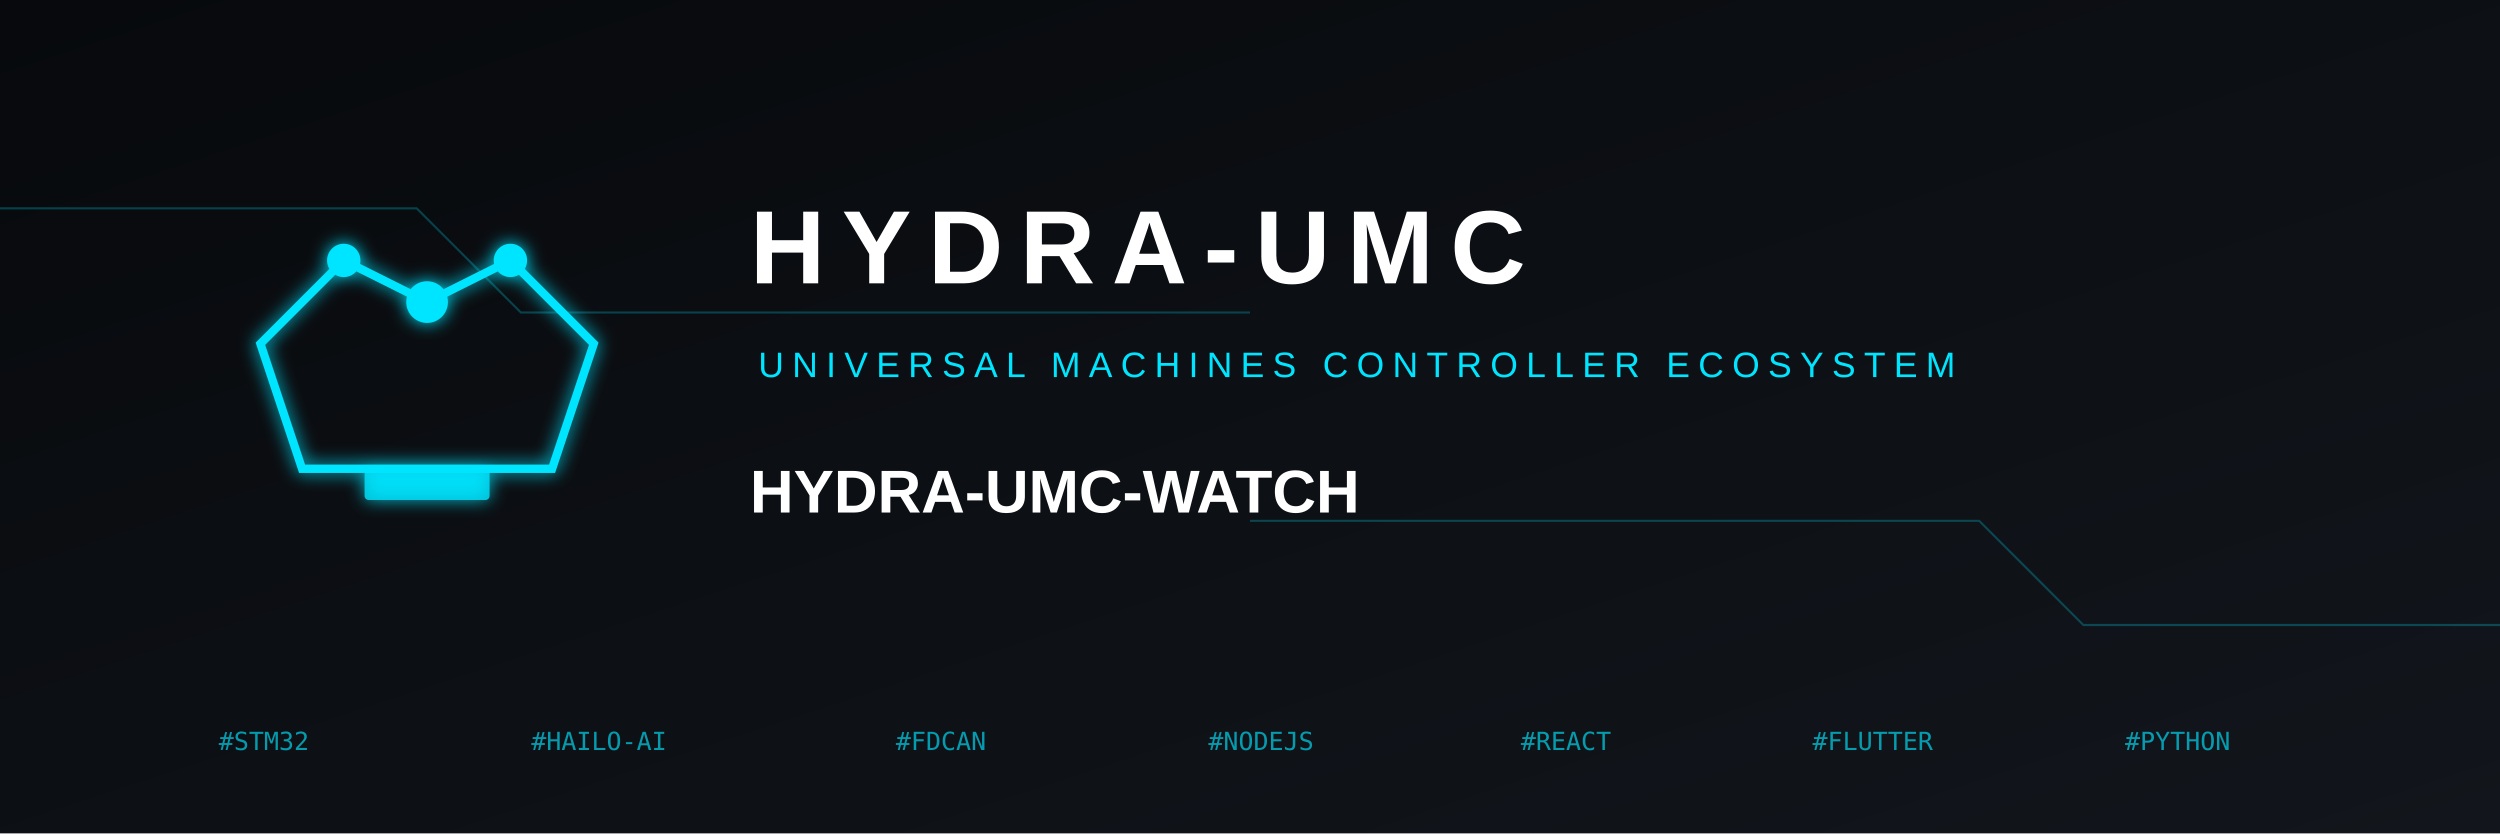
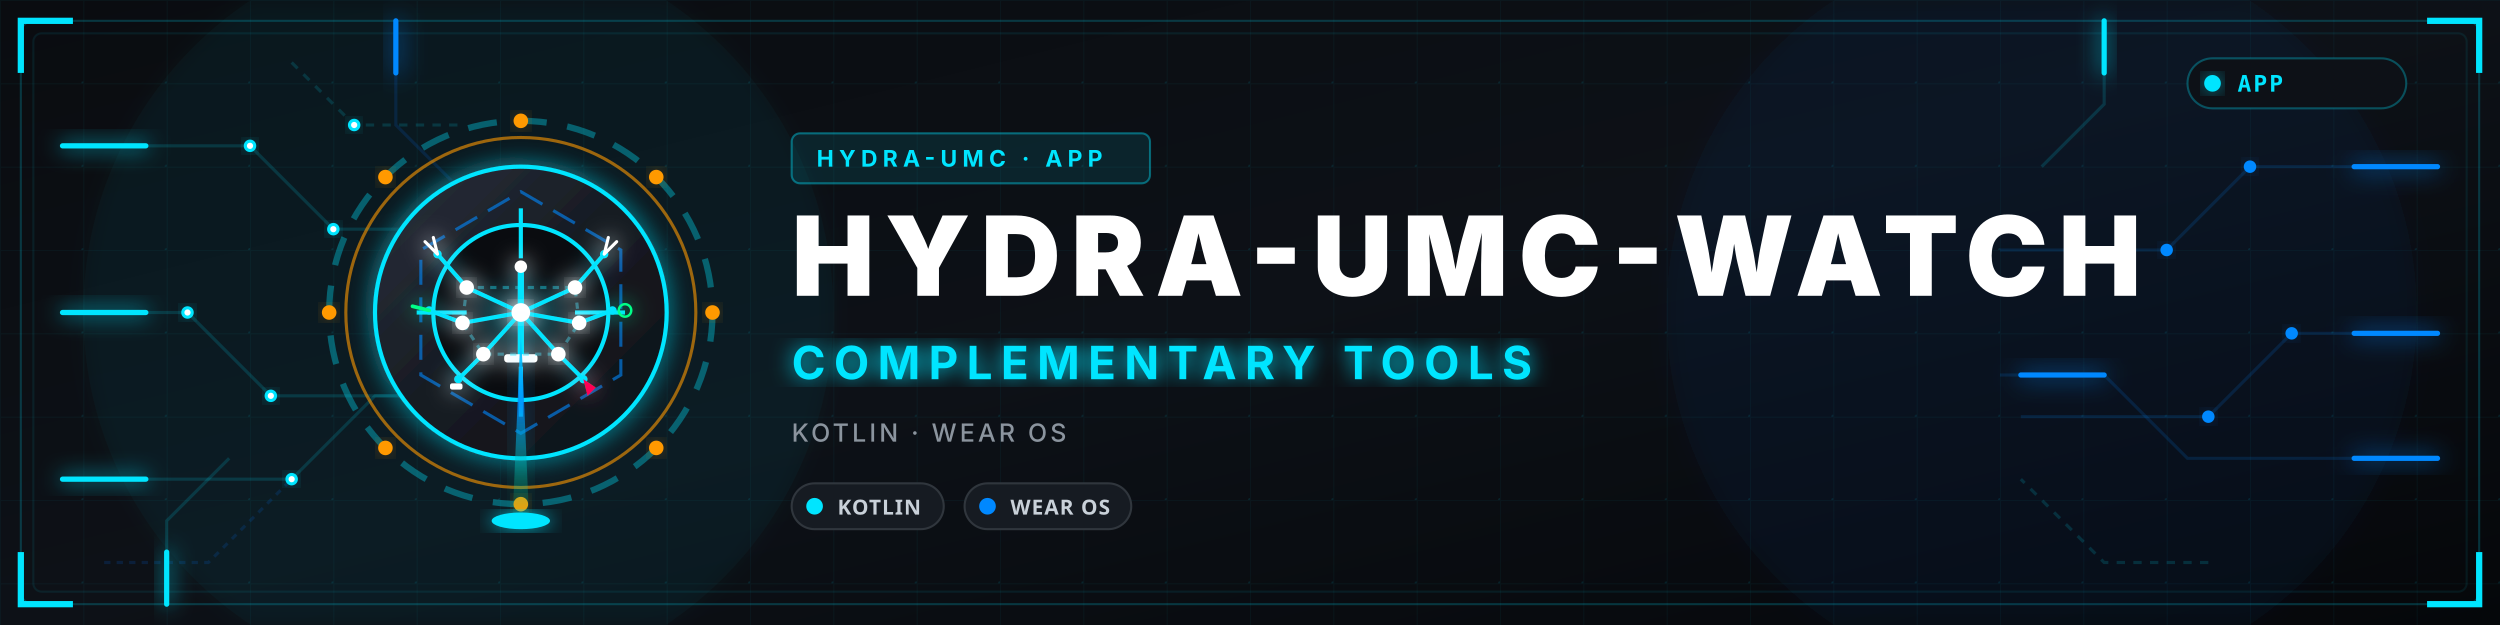
- <svg xmlns="http://www.w3.org/2000/svg" viewBox="0 0 1200 400" role="img" aria-labelledby="title desc">
+ <svg xmlns="http://www.w3.org/2000/svg" viewBox="0 0 1200 300" width="100%" height="100%">
  <defs>
-     <linearGradient id="bg" x1="0%" y1="0%" x2="100%" y2="100%">
-       <stop stop-color="#07090C" />
-       <stop offset="1" stop-color="#12161C" />
-     </linearGradient>
-     <filter id="g">
-       <feGaussianBlur stdDeviation="4" result="b" />
+     <linearGradient id="bgGlow" x1="0%" y1="0%" x2="100%" y2="100%">
+       <stop offset="0%" stop-color="#0A0C10" />
+       <stop offset="50%" stop-color="#0D1117" />
+       <stop offset="100%" stop-color="#05070A" />
+     </linearGradient>
+     <linearGradient id="cyanGlow" x1="0%" y1="0%" x2="100%" y2="0%">
+       <stop offset="0%" stop-color="#00E5FF" stop-opacity="0.8" />
+       <stop offset="100%" stop-color="#0088FF" stop-opacity="0.9" />
+     </linearGradient>
+     <linearGradient id="hydraCyanGlow" x1="0%" y1="0%" x2="100%" y2="100%">
+       <stop offset="0%" stop-color="#00F0FF" />
+       <stop offset="100%" stop-color="#0077FF" />
+     </linearGradient>
+     <linearGradient id="laserBeam" x1="0%" y1="0%" x2="0%" y2="100%">
+       <stop offset="0%" stop-color="#00E5FF" stop-opacity="1" />
+       <stop offset="40%" stop-color="#0088FF" stop-opacity="0.8" />
+       <stop offset="100%" stop-color="#00FF88" stop-opacity="0" />
+     </linearGradient>
+     <linearGradient id="metalGradient" x1="0%" y1="0%" x2="100%" y2="100%">
+       <stop offset="0%" stop-color="#2A303C" />
+       <stop offset="50%" stop-color="#161B22" />
+       <stop offset="100%" stop-color="#0D1117" />
+     </linearGradient>
+     <filter id="glowCyan" x="-20%" y="-20%" width="140%" height="140%">
+       <feGaussianBlur stdDeviation="5" result="blur" />
      <feMerge>
-         <feMergeNode in="b" />
+         <feMergeNode in="blur" />
        <feMergeNode in="SourceGraphic" />
      </feMerge>
    </filter>
+     <filter id="glowBlue" x="-20%" y="-20%" width="140%" height="140%">
+       <feGaussianBlur stdDeviation="6" result="blur" />
+       <feMerge>
+         <feMergeNode in="blur" />
+         <feMergeNode in="SourceGraphic" />
+       </feMerge>
+     </filter>
+     <filter id="glowBeam" x="-30%" y="-30%" width="160%" height="160%">
+       <feGaussianBlur stdDeviation="8" result="blur" />
+       <feMerge>
+         <feMergeNode in="blur" />
+         <feMergeNode in="SourceGraphic" />
+       </feMerge>
+     </filter>
+     <pattern id="cyberGrid" width="40" height="40" patternUnits="userSpaceOnUse">
+       <path d="M 40 0 L 0 0 0 40" fill="none" stroke="#00E5FF" stroke-opacity="0.04" stroke-width="1" />
+       <circle cx="40" cy="40" r="1" fill="#00E5FF" fill-opacity="0.1" />
+     </pattern>
+     <g id="pcbNode">
+       <circle cx="0" cy="0" r="3" fill="#00E5FF" filter="url(#glowCyan)" />
+       <circle cx="0" cy="0" r="1.5" fill="#FFFFFF" />
+     </g>
  </defs>
-   <rect width="1200" height="400" fill="url(#bg)" />
-   <g fill="none" stroke="#00E5FF" stroke-width="1" opacity=".25">
-     <path d="M0 100H200L250 150H600" />
-     <path d="M1200 300H1000L950 250H600" />
-   </g>
-   <g transform="translate(205 185)" filter="url(#g)">
-     <path d="M-60,40 -80,-20 -40,-60 0,-40 40,-60 80,-20 60,40Z" fill="none" stroke="#00E5FF" stroke-width="4" />
-     <circle cy="-40" r="10" fill="#00E5FF" />
-     <circle cx="-40" cy="-60" r="8" fill="#00E5FF" />
-     <circle cx="40" cy="-60" r="8" fill="#00E5FF" />
-     <rect x="-30" y="40" width="60" height="15" rx="2" fill="#00E5FF" opacity=".8" />
-   </g>
-   <text x="360" y="136" font-family="Arial,sans-serif" font-size="50" font-weight="bold" fill="#FFF" letter-spacing="8">HYDRA-UMC</text>
-   <text x="364" y="181" font-family="Arial,sans-serif" font-size="17" fill="#00E5FF" letter-spacing="4">UNIVERSAL MACHINES CONTROLLER ECOSYSTEM</text>
-   <text x="360" y="246" font-family="Arial,sans-serif" font-size="29" font-weight="bold" fill="#FFF">HYDRA-UMC-WATCH</text>
-   <g font-family="monospace" font-size="12" fill="#00E5FF" opacity=".65">
-     <text x="105" y="360">#STM32</text>
-     <text x="255" y="360">#HAILO-AI</text>
-     <text x="430" y="360">#FDCAN</text>
-     <text x="580" y="360">#NODEJS</text>
-     <text x="730" y="360">#REACT</text>
-     <text x="870" y="360">#FLUTTER</text>
-     <text x="1020" y="360">#PYTHON</text>
+   <rect width="1200" height="300" fill="url(#bgGlow)" />
+   <rect width="1200" height="300" fill="url(#cyberGrid)" />
+   <circle cx="220" cy="150" r="180" fill="#00E5FF" fill-opacity="0.03" filter="url(#glowCyan)">
+     <animate attributeName="fill-opacity" values="0.02;0.05;0.02" dur="6s" repeatCount="indefinite" />
+   </circle>
+   <circle cx="980" cy="150" r="180" fill="#0077FF" fill-opacity="0.03" filter="url(#glowBlue)">
+     <animate attributeName="fill-opacity" values="0.02;0.05;0.02" dur="6s" repeatCount="indefinite" />
+   </circle>
+   <rect x="10" y="10" width="1180" height="280" fill="none" stroke="#00E5FF" stroke-opacity="0.2" stroke-width="1" rx="6" />
+   <rect x="16" y="16" width="1168" height="268" fill="none" stroke="#00E5FF" stroke-opacity="0.08" stroke-width="1" rx="4" />
+   <path d="M 10 35 L 10 10 L 35 10" fill="none" stroke="#00E5FF" stroke-width="3">
+     <animate attributeName="stroke-opacity" values="0.6;1;0.6" dur="3s" repeatCount="indefinite" />
+   </path>
+   <path d="M 1190 35 L 1190 10 L 1165 10" fill="none" stroke="#00E5FF" stroke-width="3">
+     <animate attributeName="stroke-opacity" values="0.6;1;0.6" dur="3s" repeatCount="indefinite" />
+   </path>
+   <path d="M 10 265 L 10 290 L 35 290" fill="none" stroke="#00E5FF" stroke-width="3">
+     <animate attributeName="stroke-opacity" values="0.6;1;0.6" dur="3s" repeatCount="indefinite" />
+   </path>
+   <path d="M 1190 265 L 1190 290 L 1165 290" fill="none" stroke="#00E5FF" stroke-width="3">
+     <animate attributeName="stroke-opacity" values="0.6;1;0.6" dur="3s" repeatCount="indefinite" />
+   </path>
+   <g stroke="#00E5FF" stroke-opacity="0.15" stroke-width="1.5" fill="none">
+     <path d="M 30 70 L 120 70 L 160 110 L 240 110" />
+     <path d="M 30 150 L 90 150 L 130 190 L 220 190" />
+     <path d="M 30 230 L 140 230 L 180 190 L 210 190" />
+     <path d="M 80 290 L 80 250 L 110 220" />
+     <path d="M 190 10 L 190 60 L 220 90" stroke="#0077FF" stroke-opacity="0.15" />
+     <path d="M 140 30 L 170 60 L 220 60" stroke-dasharray="4,4" />
+     <path d="M 50 270 L 100 270 L 140 230" stroke="#0077FF" stroke-opacity="0.15" stroke-dasharray="3,3" />
+   </g>
+   <g fill="none" stroke-linecap="round" stroke-linejoin="round">
+     <path d="M 30 70 L 120 70 L 160 110 L 240 110" stroke="#00E5FF" stroke-width="2.5" stroke-dasharray="40, 240" filter="url(#glowCyan)">
+       <animate attributeName="stroke-dashoffset" values="280;0" dur="3s" repeatCount="indefinite" />
+     </path>
+     <path d="M 30 150 L 90 150 L 130 190 L 220 190" stroke="#00E5FF" stroke-width="2.5" stroke-dasharray="40, 220" filter="url(#glowCyan)">
+       <animate attributeName="stroke-dashoffset" values="260;0" dur="3.5s" repeatCount="indefinite" />
+     </path>
+     <path d="M 30 230 L 140 230 L 180 190 L 210 190" stroke="#00E5FF" stroke-width="2.5" stroke-dasharray="40, 230" filter="url(#glowCyan)">
+       <animate attributeName="stroke-dashoffset" values="270;0" dur="3.2s" repeatCount="indefinite" />
+     </path>
+     <path d="M 80 290 L 80 250 L 110 220" stroke="#00E5FF" stroke-width="2.5" stroke-dasharray="25, 100" filter="url(#glowCyan)">
+       <animate attributeName="stroke-dashoffset" values="125;0" dur="2.5s" repeatCount="indefinite" />
+     </path>
+     <path d="M 190 10 L 190 60 L 220 90" stroke="#0088FF" stroke-width="2.5" stroke-dasharray="25, 90" filter="url(#glowBlue)">
+       <animate attributeName="stroke-dashoffset" values="115;0" dur="2.8s" repeatCount="indefinite" />
+     </path>
+   </g>
+   <use href="#pcbNode" x="120" y="70" />
+   <use href="#pcbNode" x="160" y="110" />
+   <use href="#pcbNode" x="90" y="150" />
+   <use href="#pcbNode" x="130" y="190" />
+   <use href="#pcbNode" x="140" y="230" />
+   <use href="#pcbNode" x="170" y="60" />
+   <g stroke="#0088FF" stroke-opacity="0.15" stroke-width="1.5" fill="none">
+     <path d="M 1170 80 L 1080 80 L 1040 120 L 960 120" />
+     <path d="M 1170 160 L 1100 160 L 1060 200 L 970 200" />
+     <path d="M 1170 220 L 1050 220 L 1010 180 M 1010 180 L 960 180" />
+     <path d="M 1010 10 L 1010 50 L 980 80" stroke="#00E5FF" stroke-opacity="0.15" />
+     <path d="M 1060 270 L 1010 270 L 970 230" stroke="#00E5FF" stroke-opacity="0.15" stroke-dasharray="4,4" />
+   </g>
+   <g fill="none" stroke-linecap="round" stroke-linejoin="round">
+     <path d="M 1170 80 L 1080 80 L 1040 120 L 960 120" stroke="#0088FF" stroke-width="2.5" stroke-dasharray="40, 230" filter="url(#glowBlue)">
+       <animate attributeName="stroke-dashoffset" values="0;270" dur="3.5s" repeatCount="indefinite" />
+     </path>
+     <path d="M 1170 160 L 1100 160 L 1060 200 L 970 200" stroke="#0088FF" stroke-width="2.5" stroke-dasharray="40, 240" filter="url(#glowBlue)">
+       <animate attributeName="stroke-dashoffset" values="0;280" dur="3.8s" repeatCount="indefinite" />
+     </path>
+     <path d="M 1170 220 L 1050 220 L 1010 180 M 1010 180 L 960 180" stroke="#0088FF" stroke-width="2.5" stroke-dasharray="40, 250" filter="url(#glowBlue)">
+       <animate attributeName="stroke-dashoffset" values="0;290" dur="4s" repeatCount="indefinite" />
+     </path>
+     <path d="M 1010 10 L 1010 50 L 980 80" stroke="#00E5FF" stroke-width="2.5" stroke-dasharray="25, 95" filter="url(#glowCyan)">
+       <animate attributeName="stroke-dashoffset" values="0;120" dur="2.6s" repeatCount="indefinite" />
+     </path>
+   </g>
+   <circle cx="1080" cy="80" r="3" fill="#0088FF" filter="url(#glowBlue)" />
+   <circle cx="1040" cy="120" r="3" fill="#0088FF" filter="url(#glowBlue)" />
+   <circle cx="1100" cy="160" r="3" fill="#0088FF" filter="url(#glowBlue)" />
+   <circle cx="1060" cy="200" r="3" fill="#0088FF" filter="url(#glowBlue)" />
+   <g transform="translate(250, 150)">
+     <g>
+       <circle cx="0" cy="0" r="92" fill="none" stroke="#00E5FF" stroke-opacity="0.35" stroke-width="3" stroke-dasharray="14,10" />
+       <circle cx="0" cy="0" r="84" fill="none" stroke="#FF9900" stroke-opacity="0.6" stroke-width="1.5" />
+       <circle cx="92" cy="0" r="3.5" fill="#FF9900" filter="url(#glowBlue)" />
+       <circle cx="65" cy="65" r="3.5" fill="#FF9900" filter="url(#glowBlue)" />
+       <circle cx="0" cy="92" r="3.5" fill="#FF9900" filter="url(#glowBlue)" />
+       <circle cx="-65" cy="65" r="3.5" fill="#FF9900" filter="url(#glowBlue)" />
+       <circle cx="-92" cy="0" r="3.5" fill="#FF9900" filter="url(#glowBlue)" />
+       <circle cx="-65" cy="-65" r="3.5" fill="#FF9900" filter="url(#glowBlue)" />
+       <circle cx="0" cy="-92" r="3.5" fill="#FF9900" filter="url(#glowBlue)" />
+       <circle cx="65" cy="-65" r="3.5" fill="#FF9900" filter="url(#glowBlue)" />
+       <animateTransform attributeName="transform" type="rotate" from="0 0 0" to="360 0 0" dur="25s" repeatCount="indefinite" />
+     </g>
+     <circle cx="0" cy="0" r="70" fill="url(#metalGradient)" stroke="#00E5FF" stroke-width="2" filter="url(#glowCyan)" />
+     <g>
+       <polygon points="0,-58 48,-30 48,30 0,58 -48,30 -48,-30" fill="none" stroke="#0088FF" stroke-width="1.5" stroke-dasharray="12,6" opacity="0.6" />
+       <animateTransform attributeName="transform" type="rotate" from="360 0 0" to="0 0 0" dur="18s" repeatCount="indefinite" />
+     </g>
+     <circle cx="0" cy="0" r="42" fill="#0A0C10" stroke="#00E5FF" stroke-width="2" />
+     <line x1="-50" y1="0" x2="-26" y2="0" stroke="#00E5FF" stroke-width="2" />
+     <line x1="26" y1="0" x2="50" y2="0" stroke="#00E5FF" stroke-width="2" />
+     <line x1="0" y1="-50" x2="0" y2="-26" stroke="#00E5FF" stroke-width="2" />
+     <line x1="0" y1="26" x2="0" y2="50" stroke="#00E5FF" stroke-width="2" />
+     <g id="hydra8ArmSystem" filter="url(#glowCyan)">
+       <line x1="0" y1="0" x2="0" y2="22" stroke="#00E5FF" stroke-width="3" stroke-linecap="round" />
+       <rect x="-8" y="20" width="16" height="4" rx="1.5" fill="#FFFFFF" />
+       <line x1="0" y1="0" x2="0" y2="-22" stroke="#00E5FF" stroke-width="3" stroke-linecap="round" />
+       <circle cx="0" cy="-22" r="3" fill="#FFFFFF" />
+       <path d="M -26 -12 L -28 5 L -18 20 L 18 20 L 28 5 L 26 -12 Z" fill="none" stroke="#00E5FF" stroke-width="1.5" stroke-dasharray="3,3" opacity="0.4" />
+       <path d="M 0 0 L -26 -12 M 0 0 L -28 5 M 0 0 L -18 20 M 0 0 L 18 20 M 0 0 L 28 5 M 0 0 L 26 -12" stroke="#00E5FF" stroke-width="2" stroke-linecap="round" />
+       <g transform="translate(-26, -12)">
+         <g>
+           <animateTransform attributeName="transform" type="rotate" values="-25;15;-25" dur="3.4s" repeatCount="indefinite" />
+           <line x1="0" y1="0" x2="-14" y2="-16" stroke="#00E5FF" stroke-width="2" stroke-linecap="round" />
+           <circle cx="-14" cy="-16" r="2" fill="#00E5FF" />
+           <g transform="translate(-14, -16)">
+             <animateTransform attributeName="transform" type="rotate" values="30;-20;30" dur="3.4s" repeatCount="indefinite" />
+             <path d="M 0 0 L -6 -6 M 0 0 L -2 -8" stroke="#FFFFFF" stroke-width="1.5" stroke-linecap="round" />
+           </g>
+         </g>
+       </g>
+       <g transform="translate(-28, 5)">
+         <g>
+           <animateTransform attributeName="transform" type="rotate" values="-18;22;-18" dur="4.0s" repeatCount="indefinite" />
+           <line x1="0" y1="0" x2="-16" y2="-6" stroke="#00E5FF" stroke-width="2" stroke-linecap="round" />
+           <circle cx="-16" cy="-6" r="2" fill="#00E5FF" />
+           <g transform="translate(-16, -6)">
+             <animateTransform attributeName="transform" type="rotate" values="-25;25;-25" dur="4.0s" repeatCount="indefinite" />
+             <line x1="0" y1="0" x2="-8" y2="-2" stroke="#00FF88" stroke-width="1.8" stroke-linecap="round" />
+           </g>
+         </g>
+       </g>
+       <g transform="translate(-18, 20)">
+         <g>
+           <animateTransform attributeName="transform" type="rotate" values="-15;20;-15" dur="4.5s" repeatCount="indefinite" />
+           <line x1="0" y1="0" x2="-12" y2="12" stroke="#00E5FF" stroke-width="2" stroke-linecap="round" />
+           <circle cx="-12" cy="12" r="2" fill="#00E5FF" />
+           <g transform="translate(-12, 12)">
+             <animateTransform attributeName="transform" type="rotate" values="20;-15;20" dur="4.5s" repeatCount="indefinite" />
+             <rect x="-4" y="2" width="6" height="3" rx="1" fill="#FFFFFF" />
+           </g>
+         </g>
+       </g>
+       <g transform="translate(18, 20)">
+         <g>
+           <animateTransform attributeName="transform" type="rotate" values="15;-20;15" dur="4.2s" repeatCount="indefinite" />
+           <line x1="0" y1="0" x2="12" y2="12" stroke="#00E5FF" stroke-width="2" stroke-linecap="round" />
+           <circle cx="12" cy="12" r="2" fill="#00E5FF" />
+           <g transform="translate(12, 12)">
+             <animateTransform attributeName="transform" type="rotate" values="-20;15;-20" dur="4.2s" repeatCount="indefinite" />
+             <polygon points="0,0 6,4 2,8" fill="#FF0055" />
+           </g>
+         </g>
+       </g>
+       <g transform="translate(28, 5)">
+         <g>
+           <animateTransform attributeName="transform" type="rotate" values="22;-18;22" dur="3.8s" repeatCount="indefinite" />
+           <line x1="0" y1="0" x2="16" y2="-6" stroke="#00E5FF" stroke-width="2" stroke-linecap="round" />
+           <circle cx="16" cy="-6" r="2" fill="#00E5FF" />
+           <g transform="translate(16, -6)">
+             <animateTransform attributeName="transform" type="rotate" values="20;-20;20" dur="3.8s" repeatCount="indefinite" />
+             <circle cx="6" cy="0" r="3" fill="none" stroke="#00FF88" stroke-width="1.2" />
+           </g>
+         </g>
+       </g>
+       <g transform="translate(26, -12)">
+         <g>
+           <animateTransform attributeName="transform" type="rotate" values="25;-15;25" dur="3.2s" repeatCount="indefinite" />
+           <line x1="0" y1="0" x2="14" y2="-16" stroke="#00E5FF" stroke-width="2" stroke-linecap="round" />
+           <circle cx="14" cy="-16" r="2" fill="#00E5FF" />
+           <g transform="translate(14, -16)">
+             <animateTransform attributeName="transform" type="rotate" values="-30;20;-30" dur="3.2s" repeatCount="indefinite" />
+             <path d="M 0 0 L 6 -6 M 0 0 L 2 -8" stroke="#FFFFFF" stroke-width="1.5" stroke-linecap="round" />
+           </g>
+         </g>
+       </g>
+       <circle cx="0" cy="0" r="4.5" fill="#FFFFFF" filter="url(#glowCyan)" />
+       <circle cx="-26" cy="-12" r="3.5" fill="#FFFFFF" filter="url(#glowCyan)" />
+       <circle cx="-28" cy="5" r="3.5" fill="#FFFFFF" filter="url(#glowCyan)" />
+       <circle cx="-18" cy="20" r="3.5" fill="#FFFFFF" filter="url(#glowCyan)" />
+       <circle cx="18" cy="20" r="3.5" fill="#FFFFFF" filter="url(#glowCyan)" />
+       <circle cx="28" cy="5" r="3.5" fill="#FFFFFF" filter="url(#glowCyan)" />
+       <circle cx="26" cy="-12" r="3.5" fill="#FFFFFF" filter="url(#glowCyan)" />
+     </g>
+   </g>
+   <path d="M 250 157 L 246 250 L 254 250 Z" fill="url(#laserBeam)" filter="url(#glowBeam)">
+     <animate attributeName="opacity" values="0.3;1;0.3" dur="1.2s" repeatCount="indefinite" />
+   </path>
+   <ellipse cx="250" cy="250" rx="14" ry="4" fill="#00E5FF" filter="url(#glowCyan)">
+     <animate attributeName="rx" values="10;18;10" dur="1.2s" repeatCount="indefinite" />
+     <animate attributeName="opacity" values="0.4;1;0.4" dur="1.2s" repeatCount="indefinite" />
+   </ellipse>
+   <g transform="translate(380, 0)">
+     <g transform="translate(0, 82)">
+       <rect x="0" y="-18" width="172" height="24" rx="4" fill="#00E5FF" fill-opacity="0.1" stroke="#00E5FF" stroke-opacity="0.4" stroke-width="1">
+         <animate attributeName="stroke-opacity" values="0.3;0.8;0.3" dur="4s" repeatCount="indefinite" />
+       </rect>
+       <text x="12" y="-2" font-family="'Inter', 'Segoe UI', 'Roboto', sans-serif" font-weight="700" font-size="11" fill="#00E5FF" letter-spacing="2.5">HYDRA-UMC · APP</text>
+     </g>
+     <text x="0" y="142" font-family="'Inter', 'Segoe UI', 'Roboto', sans-serif" font-weight="900" font-size="53" fill="#FFFFFF" letter-spacing="5">HYDRA-UMC-WATCH</text>
+     <text x="0" y="182" font-family="'Inter', 'Segoe UI', 'Roboto', sans-serif" font-weight="700" font-size="22" fill="#00E5FF" letter-spacing="4" filter="url(#glowCyan)">COMPLEMENTARY TOOLS</text>
+     <text x="0" y="212" font-family="'Inter', 'Segoe UI', 'Roboto', sans-serif" font-weight="500" font-size="12" fill="#8B949E" letter-spacing="1.5">KOTLIN · WEAR OS</text>
+     <g transform="translate(0, 232)">
+       <rect x="0" y="0" width="73" height="22" rx="11" fill="#161B22" stroke="#30363D" stroke-width="1" />
+       <circle cx="11" cy="11" r="4" fill="#00E5FF">
+         <animate attributeName="opacity" values="0.5;1;0.5" dur="2.0s" repeatCount="indefinite" />
+       </circle>
+       <text x="22" y="15" font-family="sans-serif" font-weight="600" font-size="10" fill="#C9D1D9" letter-spacing="0.5">KOTLIN</text>
+       <rect x="83" y="0" width="80" height="22" rx="11" fill="#161B22" stroke="#30363D" stroke-width="1" />
+       <circle cx="94" cy="11" r="4" fill="#0088FF">
+         <animate attributeName="opacity" values="0.5;1;0.5" dur="2.2s" repeatCount="indefinite" />
+       </circle>
+       <text x="105" y="15" font-family="sans-serif" font-weight="600" font-size="10" fill="#C9D1D9" letter-spacing="0.5">WEAR OS</text>
+     </g>
+   </g>
+   <g transform="translate(1060, 42)">
+     <rect x="-10" y="-14" width="105" height="24" rx="12" fill="#0D1117" stroke="#00E5FF" stroke-opacity="0.3" stroke-width="1" />
+     <circle cx="2" cy="-2" r="4" fill="#00E5FF" filter="url(#glowCyan)">
+       <animate attributeName="opacity" values="0.3;1;0.3" dur="1.5s" repeatCount="indefinite" />
+     </circle>
+     <text x="14" y="2" font-family="monospace" font-weight="700" font-size="11" fill="#00E5FF" letter-spacing="1">APP</text>
  </g>
</svg>
